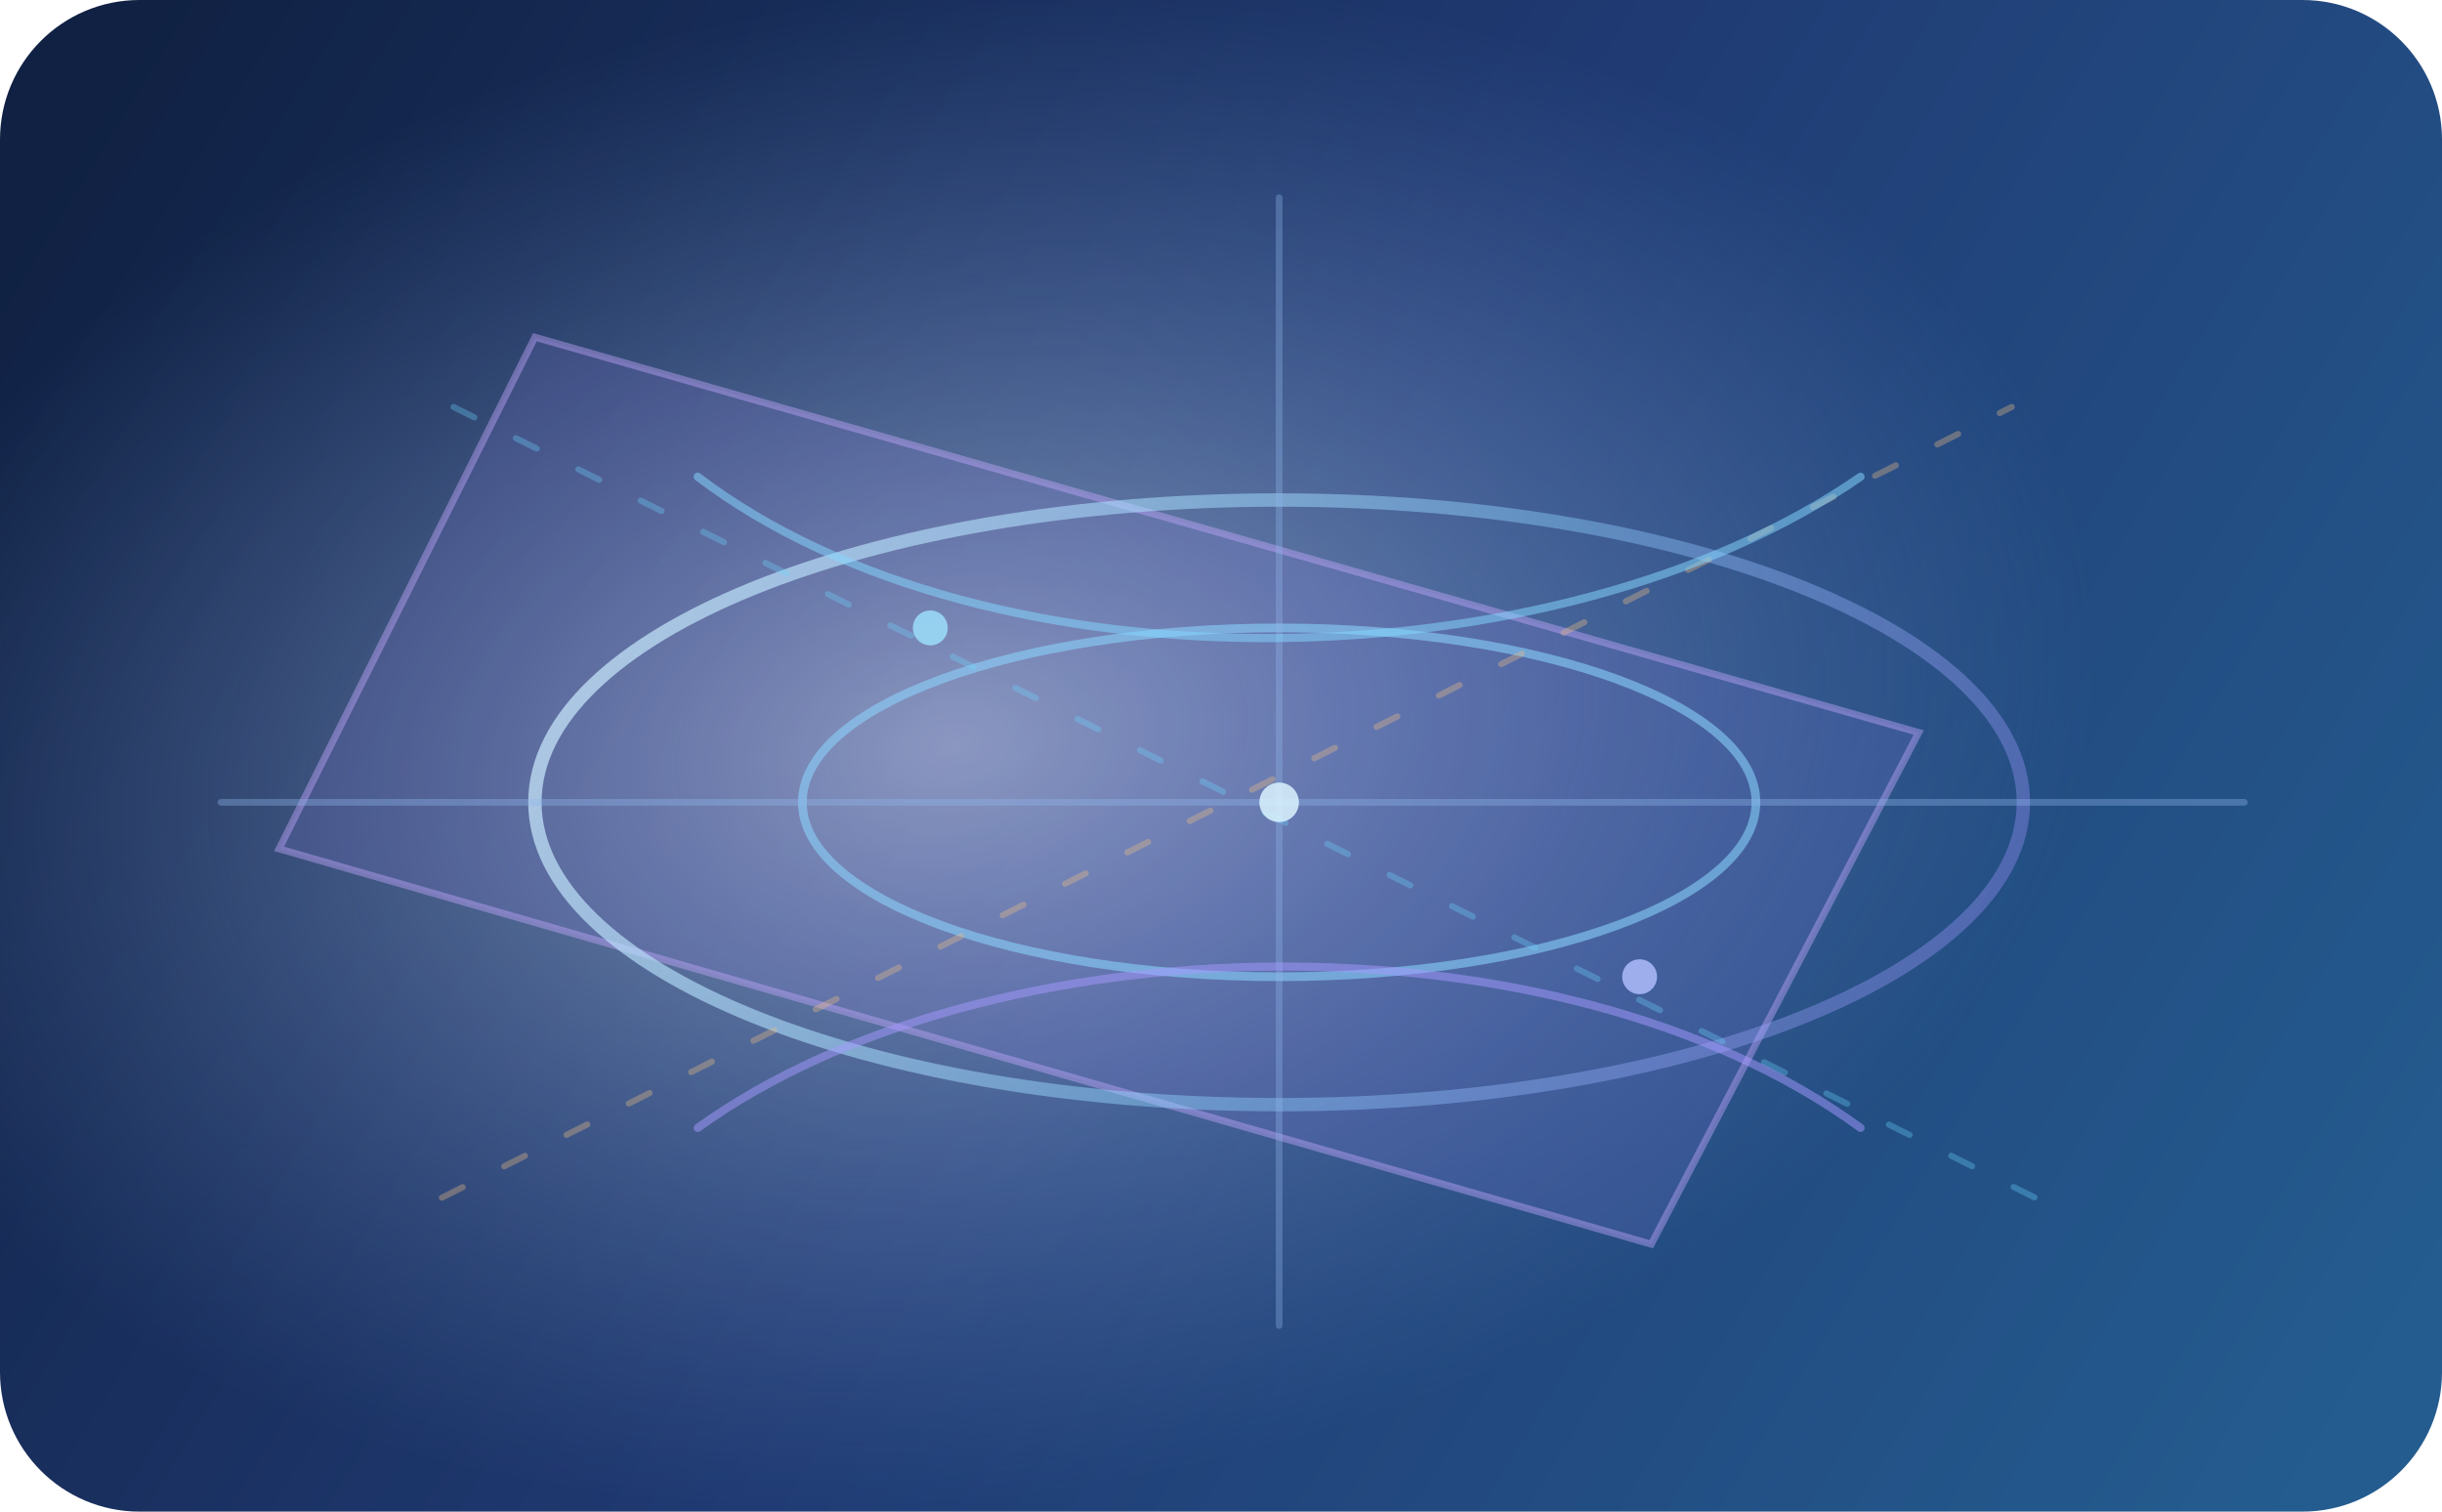
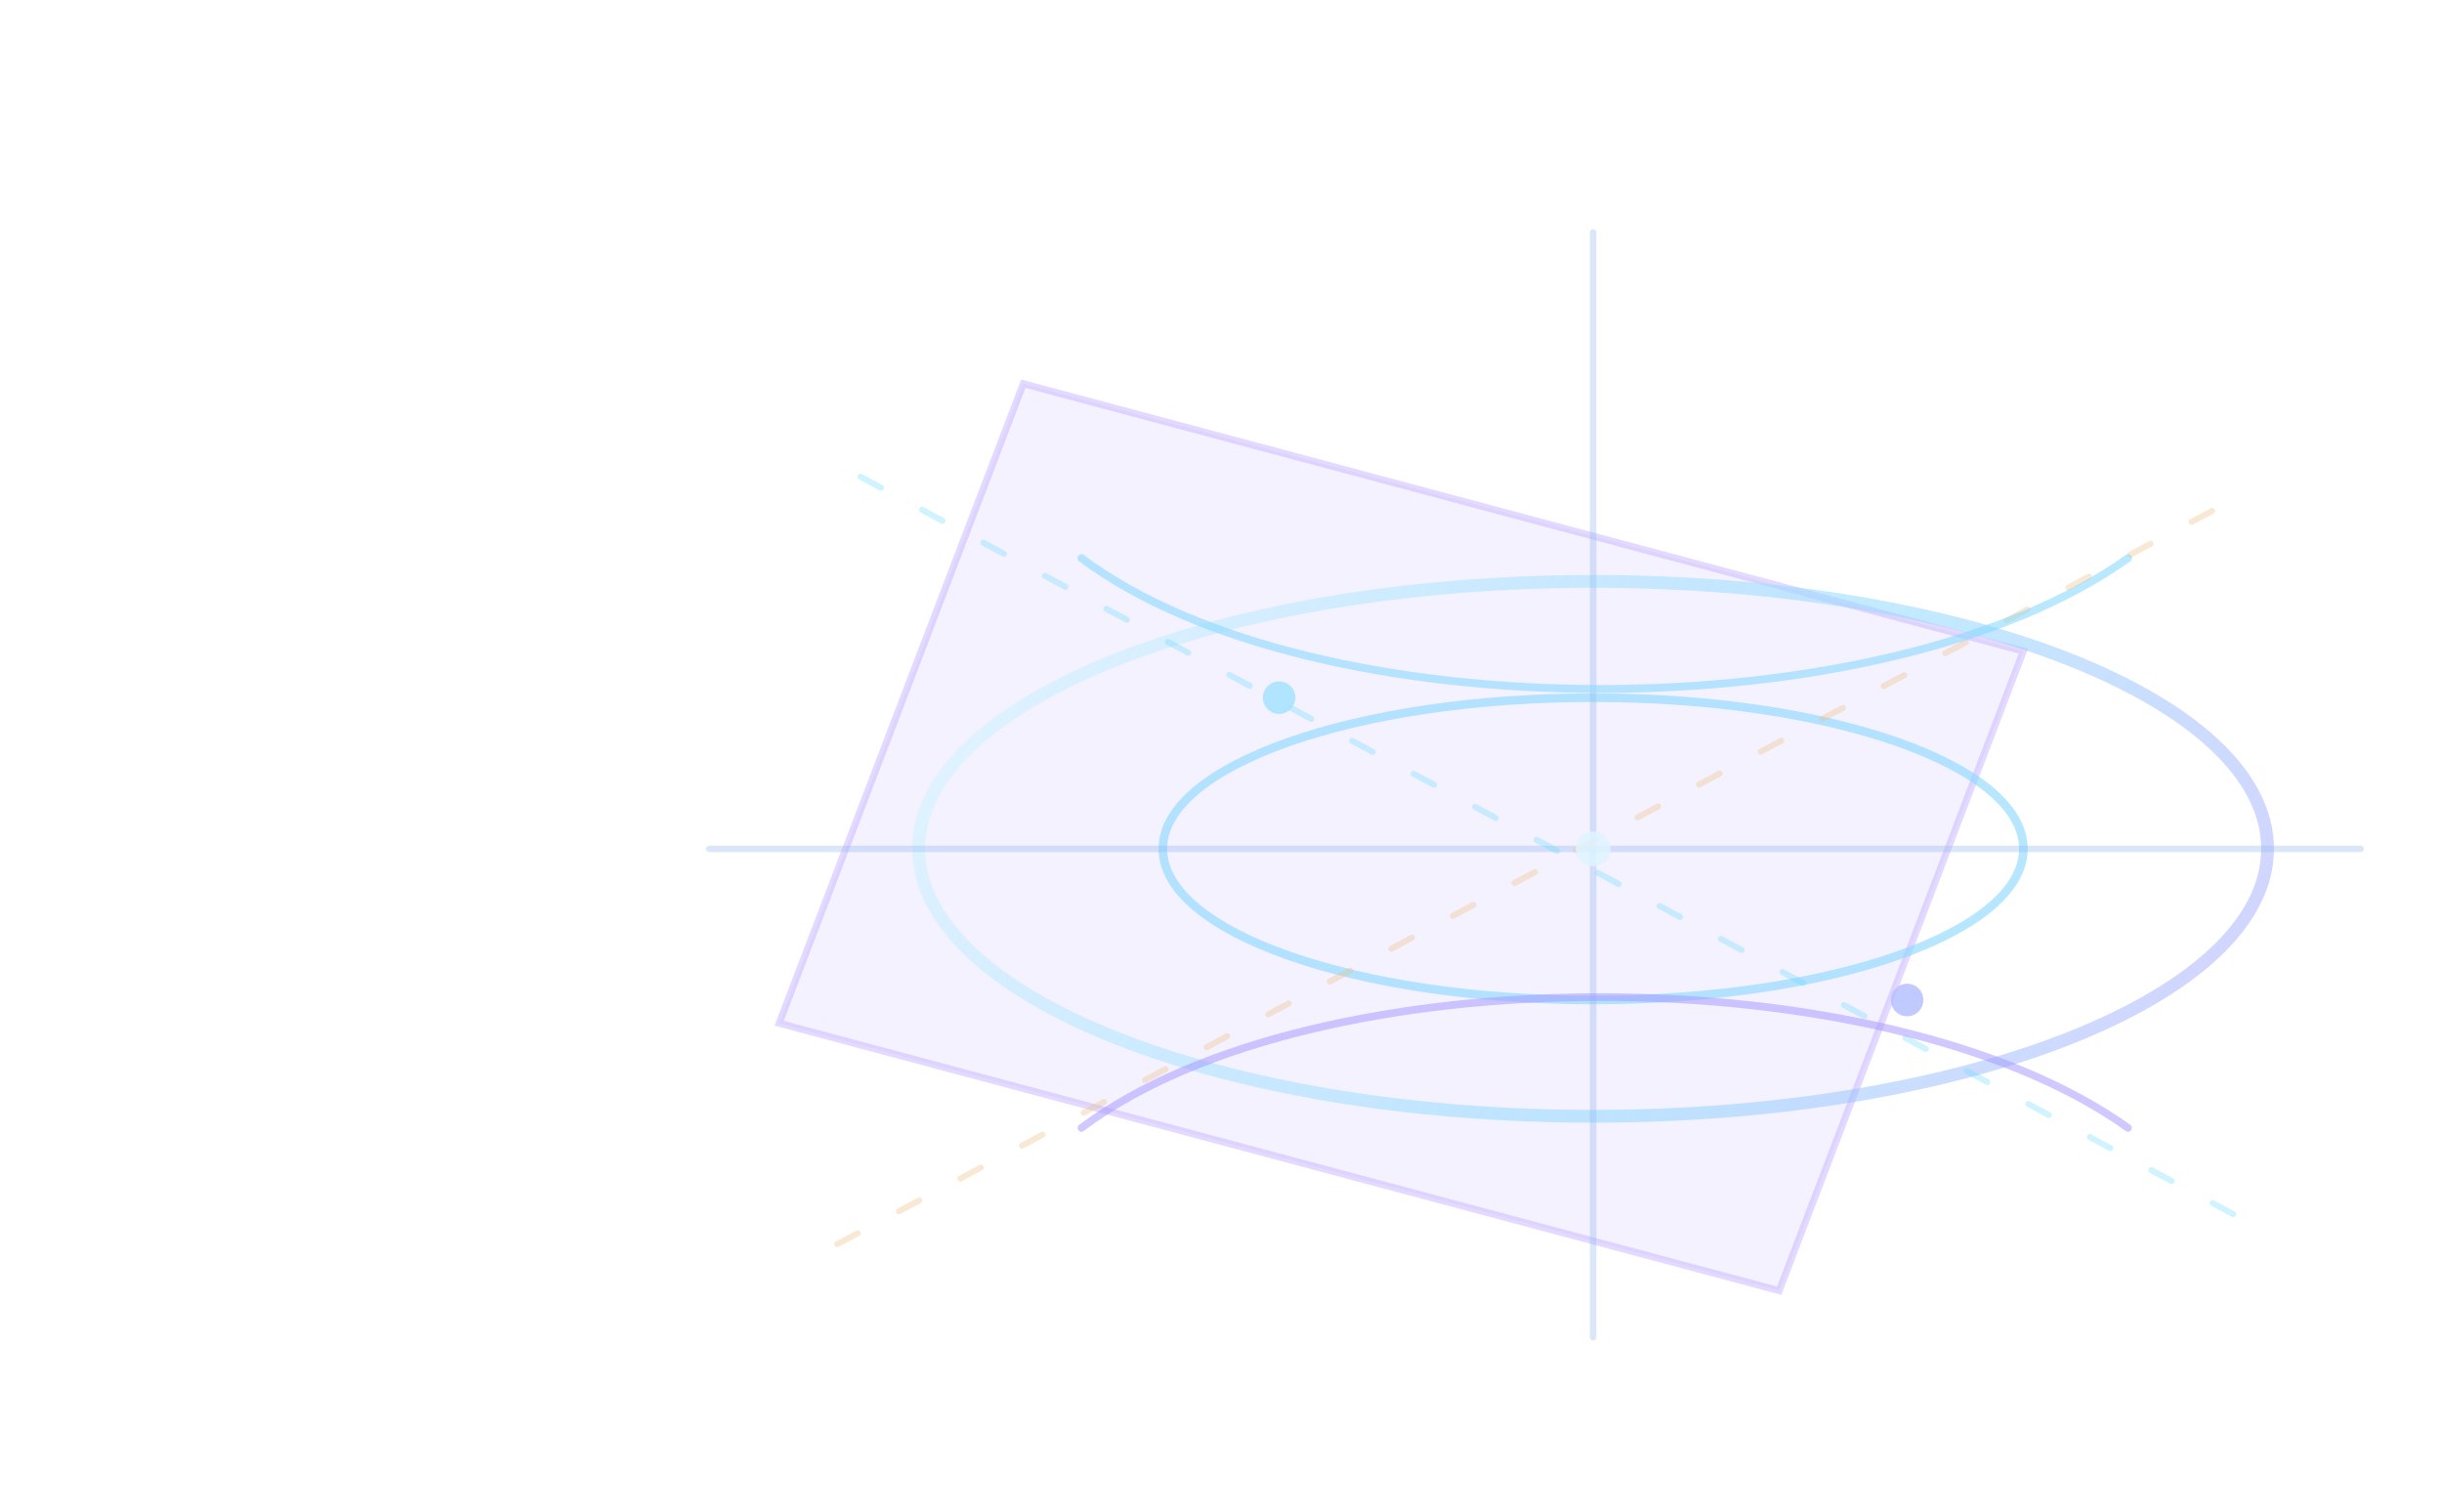
<svg xmlns="http://www.w3.org/2000/svg" width="420" height="260" viewBox="0 0 420 260" fill="none">
  <defs>
-     <linearGradient id="analytic-a-bg" x1="18" y1="12" x2="402" y2="248" gradientUnits="userSpaceOnUse">
-       <stop stop-color="#102143" />
-       <stop offset="0.5" stop-color="#203B74" />
-       <stop offset="1" stop-color="#245C8F" />
-     </linearGradient>
-     <radialGradient id="analytic-a-focus" cx="0" cy="0" r="1" gradientUnits="userSpaceOnUse" gradientTransform="translate(164 128) rotate(-8) scale(198 130)">
-       <stop stop-color="#E9F5FF" stop-opacity="0.52" />
-       <stop offset="0.6" stop-color="#B6D2FF" stop-opacity="0.2" />
-       <stop offset="1" stop-color="#93B8EA" stop-opacity="0" />
-     </radialGradient>
-     <linearGradient id="analytic-a-section" x1="104" y1="64" x2="340" y2="190" gradientUnits="userSpaceOnUse">
-       <stop stop-color="#D6F1FF" stop-opacity="0.74" />
-       <stop offset="0.58" stop-color="#8DD3FF" stop-opacity="0.42" />
-       <stop offset="1" stop-color="#A58FFF" stop-opacity="0.34" />
+     <linearGradient id="anaA-section" x1="184" y1="70" x2="396" y2="204" gradientUnits="userSpaceOnUse">
+       <stop offset="0" stop-color="#DFF5FF" stop-opacity="0.76" />
+       <stop offset="0.58" stop-color="#8ED7FF" stop-opacity="0.54" />
+       <stop offset="1" stop-color="#A08FFF" stop-opacity="0.42" />
    </linearGradient>
  </defs>
-   <rect width="420" height="260" rx="24" fill="url(#analytic-a-bg)" />
-   <rect width="420" height="260" rx="24" fill="url(#analytic-a-focus)" />
-   <path d="M92 58L330 126L284 214L48 146L92 58Z" fill="#A98DFF" fill-opacity="0.12" stroke="#C5A9FF" stroke-opacity="0.42" stroke-width="1.2" />
-   <ellipse cx="220" cy="138" rx="128" ry="52" stroke="url(#analytic-a-section)" stroke-width="2.3" />
-   <ellipse cx="220" cy="138" rx="82" ry="30" stroke="#8CD7FF" stroke-opacity="0.56" stroke-width="1.5" />
-   <g stroke-linecap="round" fill="none">
-     <path d="M38 138H386" stroke="#90B8ED" stroke-opacity="0.36" stroke-width="1.15" />
-     <path d="M220 34V228" stroke="#90B8ED" stroke-opacity="0.34" stroke-width="1.15" />
-     <path d="M78 70L350 206" stroke="#6CD5FF" stroke-opacity="0.32" stroke-width="1.05" stroke-dasharray="4 8" />
-     <path d="M76 206L346 70" stroke="#F1BF82" stroke-opacity="0.34" stroke-width="1.05" stroke-dasharray="4 8" />
-     <path d="M120 82C170 120 268 118 320 82" stroke="#86D8FF" stroke-opacity="0.52" stroke-width="1.4" />
-     <path d="M120 194C170 158 268 156 320 194" stroke="#A69AFF" stroke-opacity="0.5" stroke-width="1.4" />
+   <path d="M176 66L348 112L306 222L134 176L176 66Z" fill="#A18FFF" fill-opacity="0.12" stroke="#C2ABFF" stroke-opacity="0.44" stroke-width="1.2" />
+   <ellipse cx="274" cy="146" rx="116" ry="46" stroke="url(#anaA-section)" stroke-width="2.2" />
+   <ellipse cx="274" cy="146" rx="74" ry="26" stroke="#89D8FF" stroke-opacity="0.62" stroke-width="1.48" />
+   <g fill="none" stroke-linecap="round">
+     <path d="M122 146H406" stroke="#90BAEE" stroke-opacity="0.34" stroke-width="1.12" />
+     <path d="M274 40V230" stroke="#90BAEE" stroke-opacity="0.34" stroke-width="1.12" />
+     <path d="M148 82L390 212" stroke="#68D7FF" stroke-opacity="0.32" stroke-width="1.04" stroke-dasharray="4 8" />
+     <path d="M144 214L384 86" stroke="#F0BF82" stroke-opacity="0.34" stroke-width="1.04" stroke-dasharray="4 8" />
+     <path d="M186 96C226 126 324 126 366 96" stroke="#84D9FF" stroke-opacity="0.56" stroke-width="1.36" />
+     <path d="M186 194C226 164 324 164 366 194" stroke="#A599FF" stroke-opacity="0.52" stroke-width="1.32" />
  </g>
-   <circle cx="220" cy="138" r="3.4" fill="#DCF5FF" fill-opacity="0.84" />
-   <circle cx="160" cy="108" r="3" fill="#9FE3FF" fill-opacity="0.8" />
-   <circle cx="282" cy="168" r="3" fill="#B2BFFF" fill-opacity="0.82" />
+   <circle cx="274" cy="146" r="3" fill="#DEF5FF" fill-opacity="0.84" />
+   <circle cx="220" cy="120" r="2.8" fill="#A0E2FF" fill-opacity="0.8" />
+   <circle cx="328" cy="172" r="2.8" fill="#B3BEFF" fill-opacity="0.82" />
</svg>
